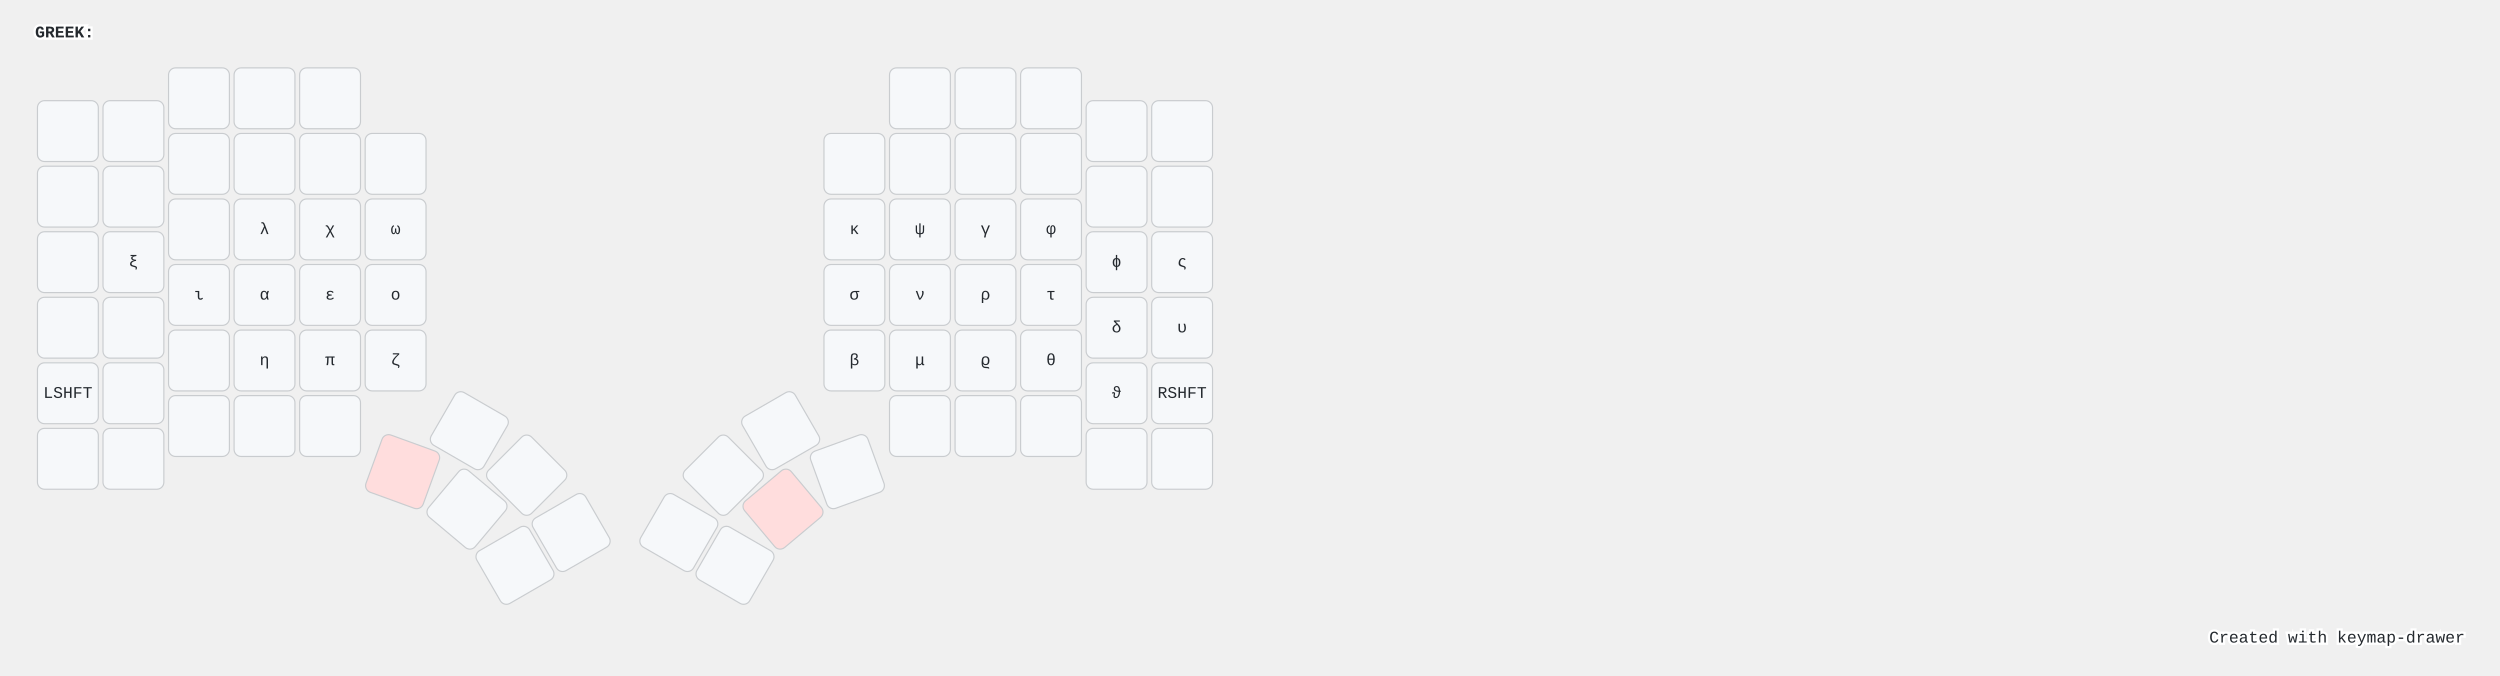
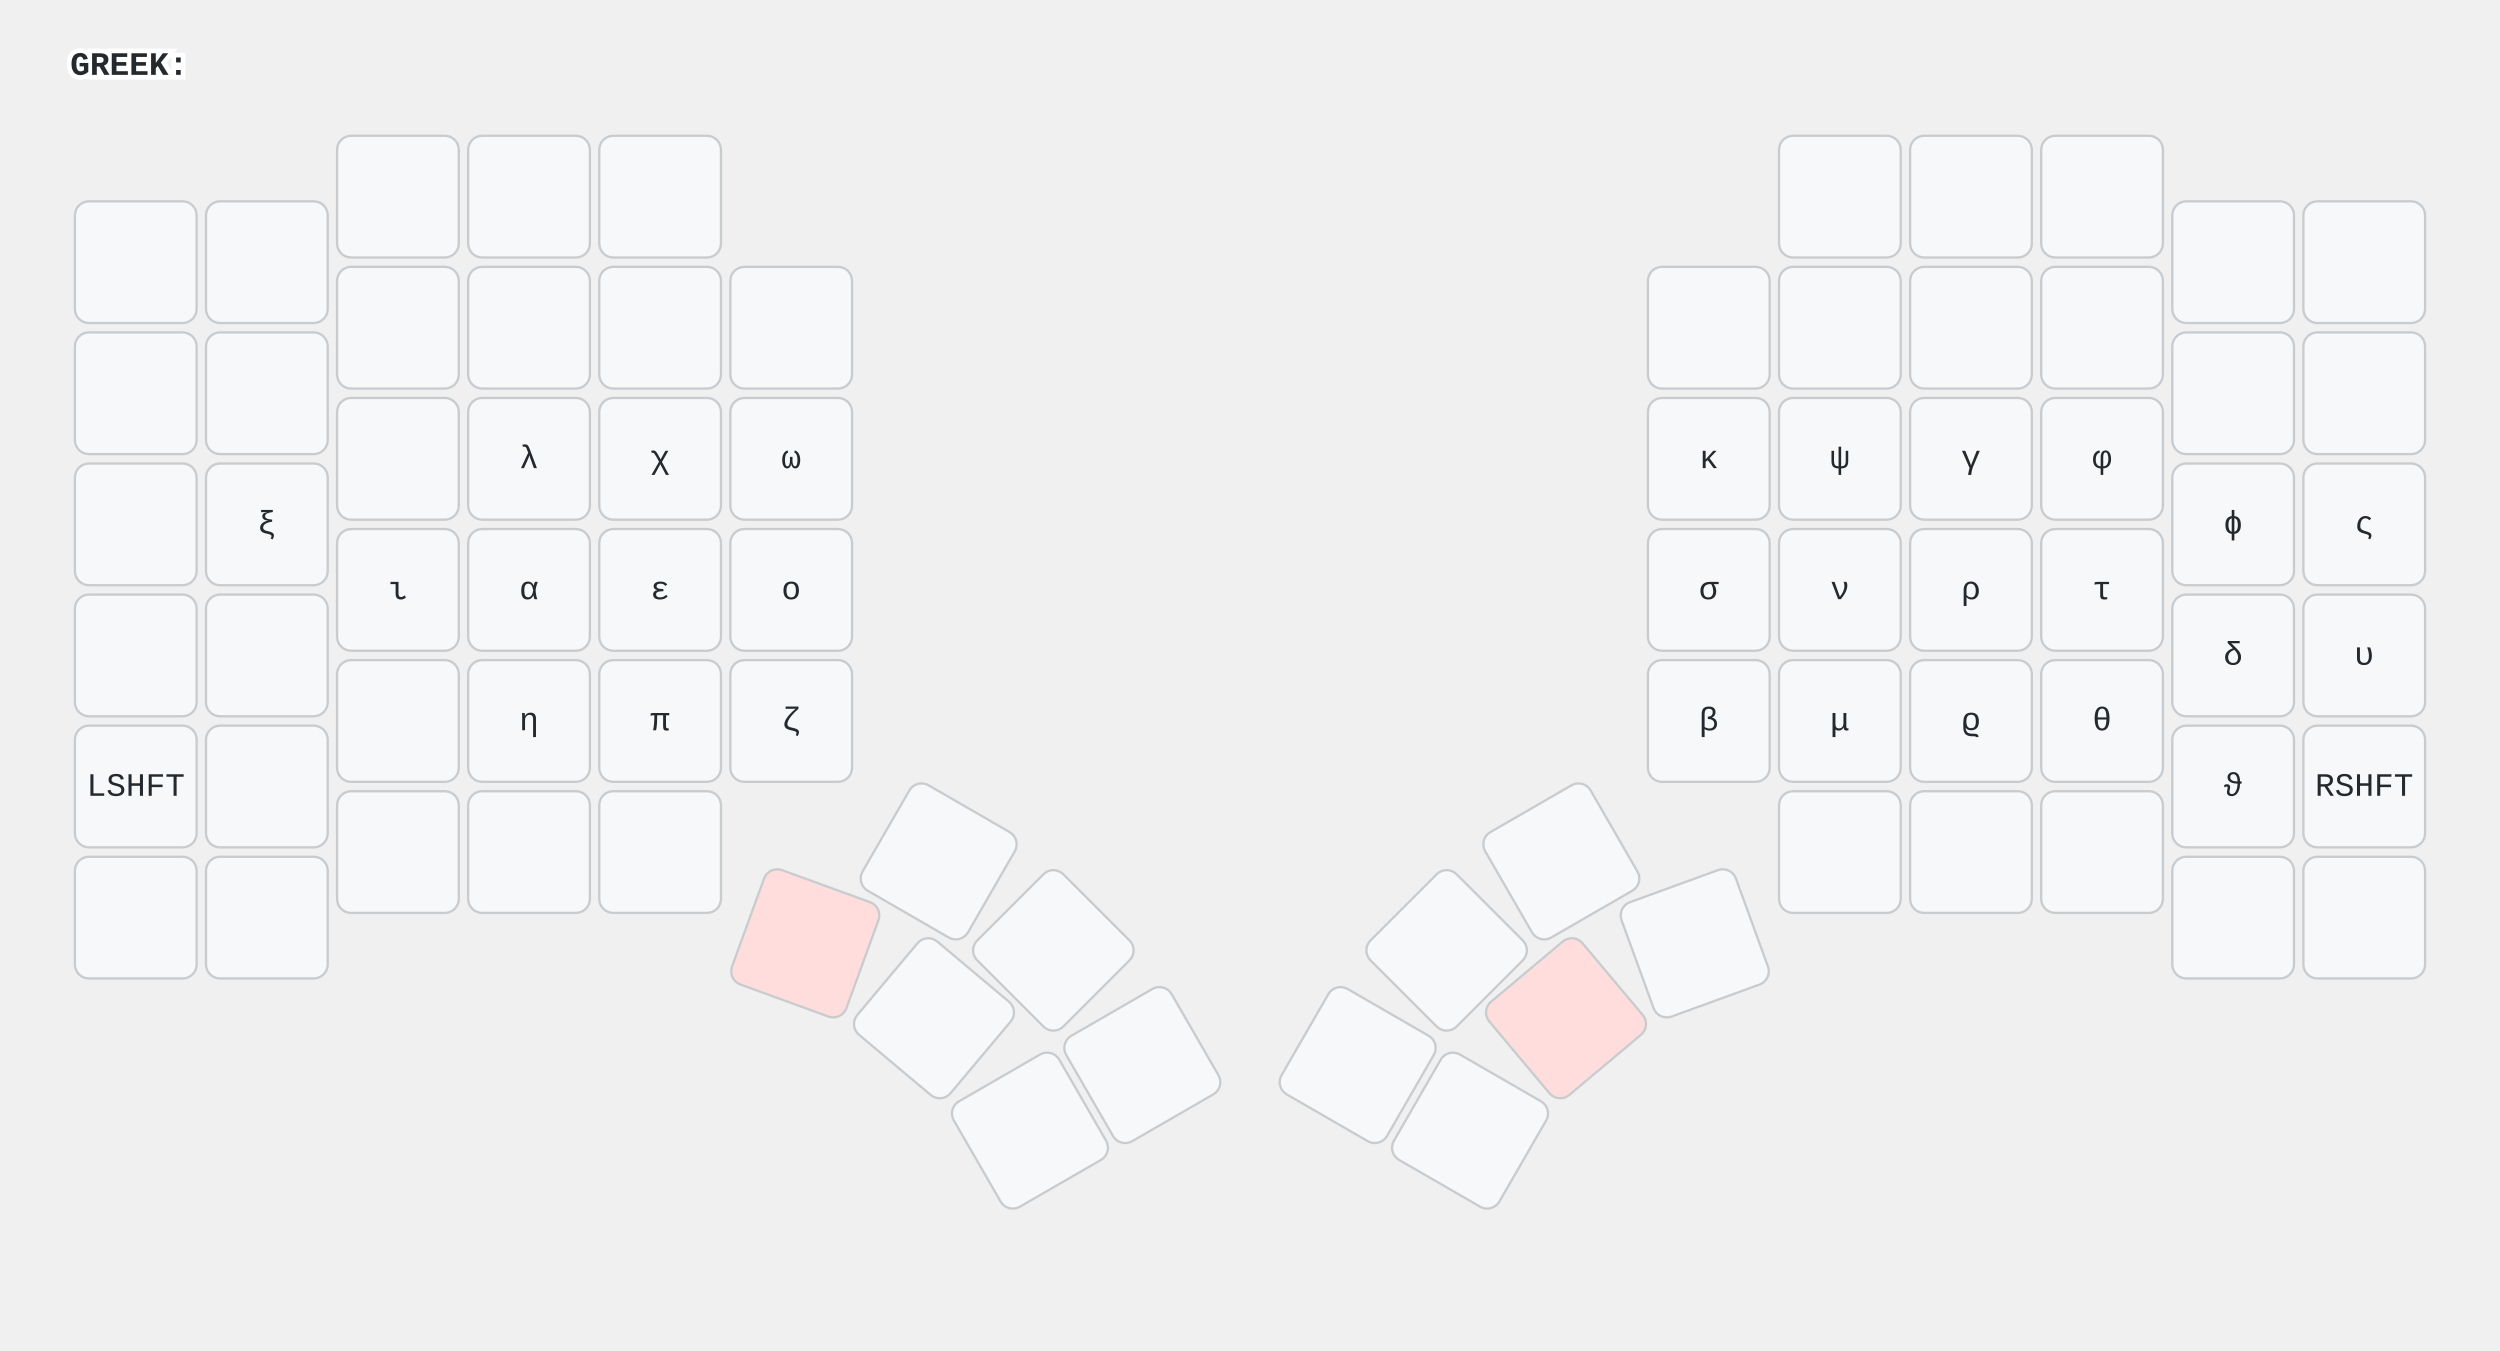
- <svg xmlns="http://www.w3.org/2000/svg" width="2136" height="577" viewBox="0 0 2136 577" class="keymap">
+ <svg xmlns="http://www.w3.org/2000/svg" width="1068" height="577" viewBox="0 0 1068 577" class="keymap">
  <style>/* inherit to force styles through use tags */
svg path {
    fill: inherit;
}

/* font and background color specifications */
svg.keymap {
    font-family: SFMono-Regular,Consolas,Liberation Mono,Menlo,monospace;
    font-size: 14px;
    font-kerning: normal;
    text-rendering: optimizeLegibility;
    fill: #24292e;
}

/* default key styling */
rect.key {
    fill: #f6f8fa;
}

rect.key, rect.combo {
    stroke: #c9cccf;
    stroke-width: 1;
}

/* default key side styling, only used is draw_key_sides is set */
rect.side {
    filter: brightness(90%);
}

/* color accent for combo boxes */
rect.combo, rect.combo-separate {
    fill: #cdf;
}

/* color accent for held keys */
rect.held, rect.combo.held {
    fill: #fdd;
}

/* color accent for ghost (optional) keys */
rect.ghost, rect.combo.ghost {
    stroke-dasharray: 4, 4;
    stroke-width: 2;
}

text {
    text-anchor: middle;
    dominant-baseline: middle;
}

/* styling for layer labels */
text.label {
    font-weight: bold;
    text-anchor: start;
    stroke: white;
    stroke-width: 4;
    paint-order: stroke;
}

/* styling for optional footer */
text.footer {
    text-anchor: end;
    dominant-baseline: auto;
    stroke: white;
    stroke-width: 4;
    paint-order: stroke;
}

/* styling for combo tap, and key non-tap label text */
text.combo, text.hold, text.shifted, text.left, text.right {
    font-size: 11px;
}

text.hold {
    text-anchor: middle;
    dominant-baseline: auto;
}

text.shifted {
    text-anchor: middle;
    dominant-baseline: hanging;
}

text.left {
    text-anchor: start;
}

text.right {
    text-anchor: end;
}

text.layer-activator {
    text-decoration: underline;
}

/* styling for hold/shifted label text in combo box */
text.combo.hold, text.combo.shifted, text.combo.left, text.combo.right {
    font-size: 8px;
}

/* lighter symbol for transparent keys */
text.trans {
    fill: #7b7e81;
}

/* styling for combo dendrons */
path.combo {
    stroke-width: 1;
    stroke: gray;
    fill: none;
}

/* Start Tabler Icons Cleanup */
/* cannot use height/width with glyphs */
.icon-tabler &gt; path {
    fill: inherit;
    stroke: inherit;
    stroke-width: 2;
}
/* hide tabler's default box */
.icon-tabler &gt; path[stroke="none"][fill="none"] {
    visibility: hidden;
}
/* End Tabler Icons Cleanup */

@media (prefers-color-scheme: dark) {
svg.keymap { fill: #d1d6db; }
rect.key { fill: #3f4750; }
rect.key, rect.combo { stroke: #60666c; }
rect.combo, rect.combo-separate { fill: #1f3d7a; }
rect.held, rect.combo.held { fill: #854747; }
text.label, text.footer { stroke: black; }
text.trans { fill: #7e8184; }
path.combo { stroke: #7f7f7f; }

}</style>
  <g transform="translate(30, 0)" class="layer-GREEK">
    <text x="0" y="28" class="label" id="GREEK">GREEK:</text>
    <g transform="translate(0, 56)">
      <g transform="translate(28, 56)" class="key keypos-0">
        <rect rx="6" ry="6" x="-26" y="-26" width="52" height="52" class="key" />
      </g>
      <g transform="translate(84, 56)" class="key keypos-1">
        <rect rx="6" ry="6" x="-26" y="-26" width="52" height="52" class="key" />
      </g>
      <g transform="translate(140, 28)" class="key keypos-2">
        <rect rx="6" ry="6" x="-26" y="-26" width="52" height="52" class="key" />
      </g>
      <g transform="translate(196, 28)" class="key keypos-3">
        <rect rx="6" ry="6" x="-26" y="-26" width="52" height="52" class="key" />
      </g>
      <g transform="translate(252, 28)" class="key keypos-4">
        <rect rx="6" ry="6" x="-26" y="-26" width="52" height="52" class="key" />
      </g>
      <g transform="translate(756, 28)" class="key keypos-5">
        <rect rx="6" ry="6" x="-26" y="-26" width="52" height="52" class="key" />
      </g>
      <g transform="translate(812, 28)" class="key keypos-6">
        <rect rx="6" ry="6" x="-26" y="-26" width="52" height="52" class="key" />
      </g>
      <g transform="translate(868, 28)" class="key keypos-7">
        <rect rx="6" ry="6" x="-26" y="-26" width="52" height="52" class="key" />
      </g>
      <g transform="translate(924, 56)" class="key keypos-8">
        <rect rx="6" ry="6" x="-26" y="-26" width="52" height="52" class="key" />
      </g>
      <g transform="translate(980, 56)" class="key keypos-9">
        <rect rx="6" ry="6" x="-26" y="-26" width="52" height="52" class="key" />
      </g>
      <g transform="translate(28, 112)" class="key keypos-10">
        <rect rx="6" ry="6" x="-26" y="-26" width="52" height="52" class="key" />
      </g>
      <g transform="translate(84, 112)" class="key keypos-11">
        <rect rx="6" ry="6" x="-26" y="-26" width="52" height="52" class="key" />
      </g>
      <g transform="translate(140, 84)" class="key keypos-12">
        <rect rx="6" ry="6" x="-26" y="-26" width="52" height="52" class="key" />
      </g>
      <g transform="translate(196, 84)" class="key keypos-13">
        <rect rx="6" ry="6" x="-26" y="-26" width="52" height="52" class="key" />
      </g>
      <g transform="translate(252, 84)" class="key keypos-14">
        <rect rx="6" ry="6" x="-26" y="-26" width="52" height="52" class="key" />
      </g>
      <g transform="translate(308, 84)" class="key keypos-15">
        <rect rx="6" ry="6" x="-26" y="-26" width="52" height="52" class="key" />
      </g>
      <g transform="translate(700, 84)" class="key keypos-16">
        <rect rx="6" ry="6" x="-26" y="-26" width="52" height="52" class="key" />
      </g>
      <g transform="translate(756, 84)" class="key keypos-17">
        <rect rx="6" ry="6" x="-26" y="-26" width="52" height="52" class="key" />
      </g>
      <g transform="translate(812, 84)" class="key keypos-18">
        <rect rx="6" ry="6" x="-26" y="-26" width="52" height="52" class="key" />
      </g>
      <g transform="translate(868, 84)" class="key keypos-19">
        <rect rx="6" ry="6" x="-26" y="-26" width="52" height="52" class="key" />
      </g>
      <g transform="translate(924, 112)" class="key keypos-20">
        <rect rx="6" ry="6" x="-26" y="-26" width="52" height="52" class="key" />
      </g>
      <g transform="translate(980, 112)" class="key keypos-21">
        <rect rx="6" ry="6" x="-26" y="-26" width="52" height="52" class="key" />
      </g>
      <g transform="translate(28, 168)" class="key keypos-22">
        <rect rx="6" ry="6" x="-26" y="-26" width="52" height="52" class="key" />
      </g>
      <g transform="translate(84, 168)" class="key keypos-23">
        <rect rx="6" ry="6" x="-26" y="-26" width="52" height="52" class="key" />
        <text x="0" y="0" class="key tap">ξ</text>
      </g>
      <g transform="translate(140, 140)" class="key keypos-24">
        <rect rx="6" ry="6" x="-26" y="-26" width="52" height="52" class="key" />
      </g>
      <g transform="translate(196, 140)" class="key keypos-25">
        <rect rx="6" ry="6" x="-26" y="-26" width="52" height="52" class="key" />
        <text x="0" y="0" class="key tap">λ</text>
      </g>
      <g transform="translate(252, 140)" class="key keypos-26">
        <rect rx="6" ry="6" x="-26" y="-26" width="52" height="52" class="key" />
        <text x="0" y="0" class="key tap">χ</text>
      </g>
      <g transform="translate(308, 140)" class="key keypos-27">
        <rect rx="6" ry="6" x="-26" y="-26" width="52" height="52" class="key" />
        <text x="0" y="0" class="key tap">ω</text>
      </g>
      <g transform="translate(700, 140)" class="key keypos-28">
        <rect rx="6" ry="6" x="-26" y="-26" width="52" height="52" class="key" />
        <text x="0" y="0" class="key tap">κ</text>
      </g>
      <g transform="translate(756, 140)" class="key keypos-29">
        <rect rx="6" ry="6" x="-26" y="-26" width="52" height="52" class="key" />
        <text x="0" y="0" class="key tap">ψ</text>
      </g>
      <g transform="translate(812, 140)" class="key keypos-30">
        <rect rx="6" ry="6" x="-26" y="-26" width="52" height="52" class="key" />
        <text x="0" y="0" class="key tap">γ</text>
      </g>
      <g transform="translate(868, 140)" class="key keypos-31">
        <rect rx="6" ry="6" x="-26" y="-26" width="52" height="52" class="key" />
        <text x="0" y="0" class="key tap">φ</text>
      </g>
      <g transform="translate(924, 168)" class="key keypos-32">
        <rect rx="6" ry="6" x="-26" y="-26" width="52" height="52" class="key" />
        <text x="0" y="0" class="key tap">ϕ</text>
      </g>
      <g transform="translate(980, 168)" class="key keypos-33">
        <rect rx="6" ry="6" x="-26" y="-26" width="52" height="52" class="key" />
        <text x="0" y="0" class="key tap">ς</text>
      </g>
      <g transform="translate(28, 224)" class="key keypos-34">
        <rect rx="6" ry="6" x="-26" y="-26" width="52" height="52" class="key" />
      </g>
      <g transform="translate(84, 224)" class="key keypos-35">
        <rect rx="6" ry="6" x="-26" y="-26" width="52" height="52" class="key" />
      </g>
      <g transform="translate(140, 196)" class="key keypos-36">
        <rect rx="6" ry="6" x="-26" y="-26" width="52" height="52" class="key" />
        <text x="0" y="0" class="key tap">ι</text>
      </g>
      <g transform="translate(196, 196)" class="key keypos-37">
        <rect rx="6" ry="6" x="-26" y="-26" width="52" height="52" class="key" />
        <text x="0" y="0" class="key tap">α</text>
      </g>
      <g transform="translate(252, 196)" class="key keypos-38">
        <rect rx="6" ry="6" x="-26" y="-26" width="52" height="52" class="key" />
        <text x="0" y="0" class="key tap">ε</text>
      </g>
      <g transform="translate(308, 196)" class="key keypos-39">
        <rect rx="6" ry="6" x="-26" y="-26" width="52" height="52" class="key" />
        <text x="0" y="0" class="key tap">ο</text>
      </g>
      <g transform="translate(700, 196)" class="key keypos-40">
        <rect rx="6" ry="6" x="-26" y="-26" width="52" height="52" class="key" />
        <text x="0" y="0" class="key tap">σ</text>
      </g>
      <g transform="translate(756, 196)" class="key keypos-41">
        <rect rx="6" ry="6" x="-26" y="-26" width="52" height="52" class="key" />
        <text x="0" y="0" class="key tap">ν</text>
      </g>
      <g transform="translate(812, 196)" class="key keypos-42">
        <rect rx="6" ry="6" x="-26" y="-26" width="52" height="52" class="key" />
        <text x="0" y="0" class="key tap">ρ</text>
      </g>
      <g transform="translate(868, 196)" class="key keypos-43">
        <rect rx="6" ry="6" x="-26" y="-26" width="52" height="52" class="key" />
        <text x="0" y="0" class="key tap">τ</text>
      </g>
      <g transform="translate(924, 224)" class="key keypos-44">
        <rect rx="6" ry="6" x="-26" y="-26" width="52" height="52" class="key" />
        <text x="0" y="0" class="key tap">δ</text>
      </g>
      <g transform="translate(980, 224)" class="key keypos-45">
        <rect rx="6" ry="6" x="-26" y="-26" width="52" height="52" class="key" />
        <text x="0" y="0" class="key tap">υ</text>
      </g>
      <g transform="translate(28, 280)" class="key keypos-46">
        <rect rx="6" ry="6" x="-26" y="-26" width="52" height="52" class="key" />
        <text x="0" y="0" class="key tap">LSHFT</text>
      </g>
      <g transform="translate(84, 280)" class="key keypos-47">
        <rect rx="6" ry="6" x="-26" y="-26" width="52" height="52" class="key" />
      </g>
      <g transform="translate(140, 252)" class="key keypos-48">
        <rect rx="6" ry="6" x="-26" y="-26" width="52" height="52" class="key" />
      </g>
      <g transform="translate(196, 252)" class="key keypos-49">
        <rect rx="6" ry="6" x="-26" y="-26" width="52" height="52" class="key" />
        <text x="0" y="0" class="key tap">η</text>
      </g>
      <g transform="translate(252, 252)" class="key keypos-50">
        <rect rx="6" ry="6" x="-26" y="-26" width="52" height="52" class="key" />
        <text x="0" y="0" class="key tap">π</text>
      </g>
      <g transform="translate(308, 252)" class="key keypos-51">
        <rect rx="6" ry="6" x="-26" y="-26" width="52" height="52" class="key" />
        <text x="0" y="0" class="key tap">ζ</text>
      </g>
      <g transform="translate(371, 312) rotate(30.0)" class="key keypos-52">
        <rect rx="6" ry="6" x="-26" y="-26" width="52" height="52" class="key" />
      </g>
      <g transform="translate(420, 350) rotate(45.0)" class="key keypos-53">
        <rect rx="6" ry="6" x="-26" y="-26" width="52" height="52" class="key" />
      </g>
      <g transform="translate(458, 399) rotate(60.0)" class="key keypos-54">
        <rect rx="6" ry="6" x="-26" y="-26" width="52" height="52" class="key" />
      </g>
      <g transform="translate(550, 399) rotate(-60.0)" class="key keypos-55">
        <rect rx="6" ry="6" x="-26" y="-26" width="52" height="52" class="key" />
      </g>
      <g transform="translate(588, 350) rotate(-45.0)" class="key keypos-56">
        <rect rx="6" ry="6" x="-26" y="-26" width="52" height="52" class="key" />
      </g>
      <g transform="translate(637, 312) rotate(-30.0)" class="key keypos-57">
        <rect rx="6" ry="6" x="-26" y="-26" width="52" height="52" class="key" />
      </g>
      <g transform="translate(700, 252)" class="key keypos-58">
        <rect rx="6" ry="6" x="-26" y="-26" width="52" height="52" class="key" />
        <text x="0" y="0" class="key tap">β</text>
      </g>
      <g transform="translate(756, 252)" class="key keypos-59">
        <rect rx="6" ry="6" x="-26" y="-26" width="52" height="52" class="key" />
        <text x="0" y="0" class="key tap">μ</text>
      </g>
      <g transform="translate(812, 252)" class="key keypos-60">
        <rect rx="6" ry="6" x="-26" y="-26" width="52" height="52" class="key" />
        <text x="0" y="0" class="key tap">ϱ</text>
      </g>
      <g transform="translate(868, 252)" class="key keypos-61">
        <rect rx="6" ry="6" x="-26" y="-26" width="52" height="52" class="key" />
        <text x="0" y="0" class="key tap">θ</text>
      </g>
      <g transform="translate(924, 280)" class="key keypos-62">
        <rect rx="6" ry="6" x="-26" y="-26" width="52" height="52" class="key" />
        <text x="0" y="0" class="key tap">ϑ</text>
      </g>
      <g transform="translate(980, 280)" class="key keypos-63">
        <rect rx="6" ry="6" x="-26" y="-26" width="52" height="52" class="key" />
        <text x="0" y="0" class="key tap">RSHFT</text>
      </g>
      <g transform="translate(28, 336)" class="key keypos-64">
        <rect rx="6" ry="6" x="-26" y="-26" width="52" height="52" class="key" />
      </g>
      <g transform="translate(84, 336)" class="key keypos-65">
        <rect rx="6" ry="6" x="-26" y="-26" width="52" height="52" class="key" />
      </g>
      <g transform="translate(140, 308)" class="key keypos-66">
        <rect rx="6" ry="6" x="-26" y="-26" width="52" height="52" class="key" />
      </g>
      <g transform="translate(196, 308)" class="key keypos-67">
        <rect rx="6" ry="6" x="-26" y="-26" width="52" height="52" class="key" />
      </g>
      <g transform="translate(252, 308)" class="key keypos-68">
        <rect rx="6" ry="6" x="-26" y="-26" width="52" height="52" class="key" />
      </g>
      <g transform="translate(314, 347) rotate(20.0)" class="key held keypos-69">
        <rect rx="6" ry="6" x="-26" y="-26" width="52" height="52" class="key held" />
      </g>
      <g transform="translate(369, 379) rotate(40.0)" class="key keypos-70">
        <rect rx="6" ry="6" x="-26" y="-26" width="52" height="52" class="key" />
      </g>
      <g transform="translate(410, 427) rotate(60.0)" class="key keypos-71">
        <rect rx="6" ry="6" x="-26" y="-26" width="52" height="52" class="key" />
      </g>
      <g transform="translate(598, 427) rotate(-60.0)" class="key keypos-72">
        <rect rx="6" ry="6" x="-26" y="-26" width="52" height="52" class="key" />
      </g>
      <g transform="translate(639, 379) rotate(-40.0)" class="key held keypos-73">
        <rect rx="6" ry="6" x="-26" y="-26" width="52" height="52" class="key held" />
      </g>
      <g transform="translate(694, 347) rotate(-20.0)" class="key keypos-74">
        <rect rx="6" ry="6" x="-26" y="-26" width="52" height="52" class="key" />
      </g>
      <g transform="translate(756, 308)" class="key keypos-75">
        <rect rx="6" ry="6" x="-26" y="-26" width="52" height="52" class="key" />
      </g>
      <g transform="translate(812, 308)" class="key keypos-76">
        <rect rx="6" ry="6" x="-26" y="-26" width="52" height="52" class="key" />
      </g>
      <g transform="translate(868, 308)" class="key keypos-77">
        <rect rx="6" ry="6" x="-26" y="-26" width="52" height="52" class="key" />
      </g>
      <g transform="translate(924, 336)" class="key keypos-78">
        <rect rx="6" ry="6" x="-26" y="-26" width="52" height="52" class="key" />
      </g>
      <g transform="translate(980, 336)" class="key keypos-79">
        <rect rx="6" ry="6" x="-26" y="-26" width="52" height="52" class="key" />
      </g>
    </g>
  </g>
-   <text x="2106.0" y="549.0" class="footer">Created with <a href="https://github.com/caksoylar/keymap-drawer">keymap-drawer</a>
-   </text>
</svg>
